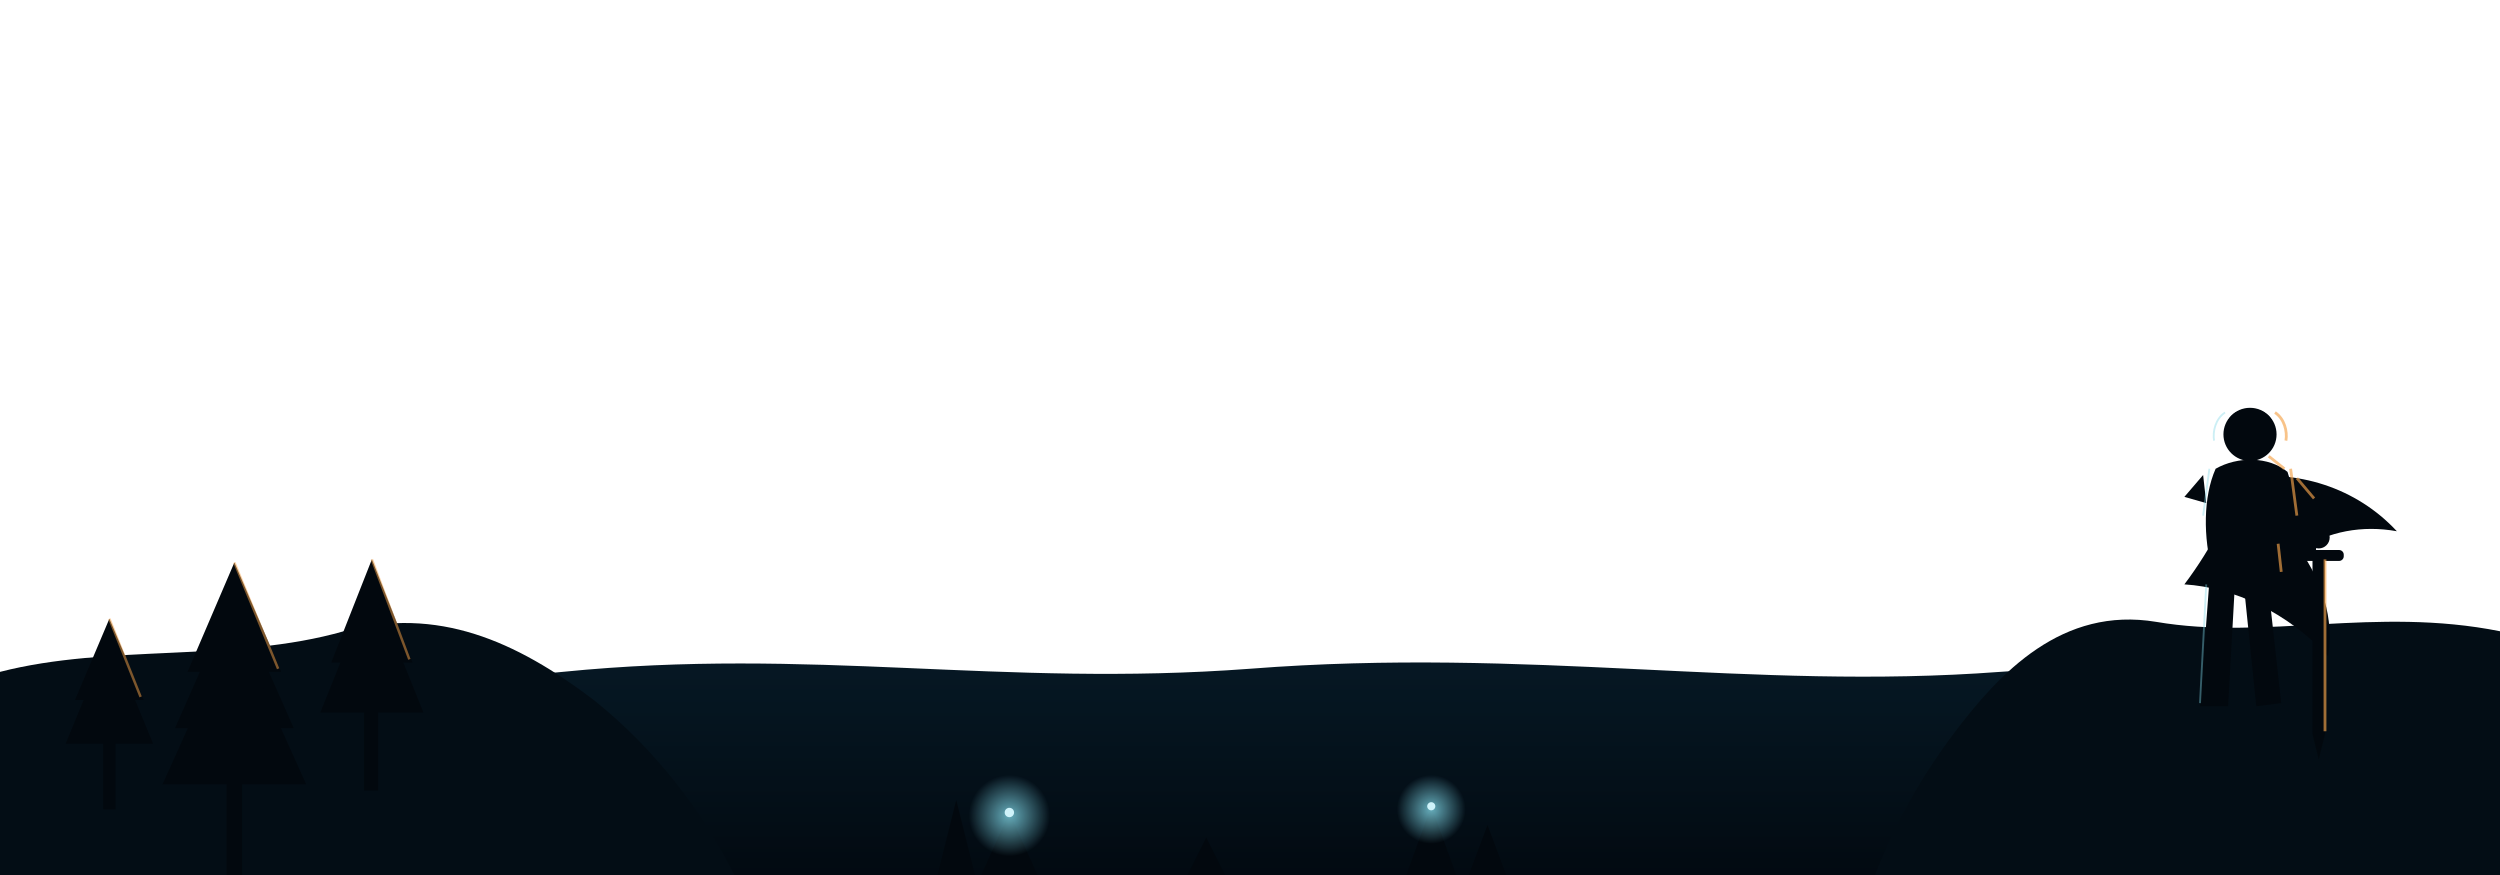
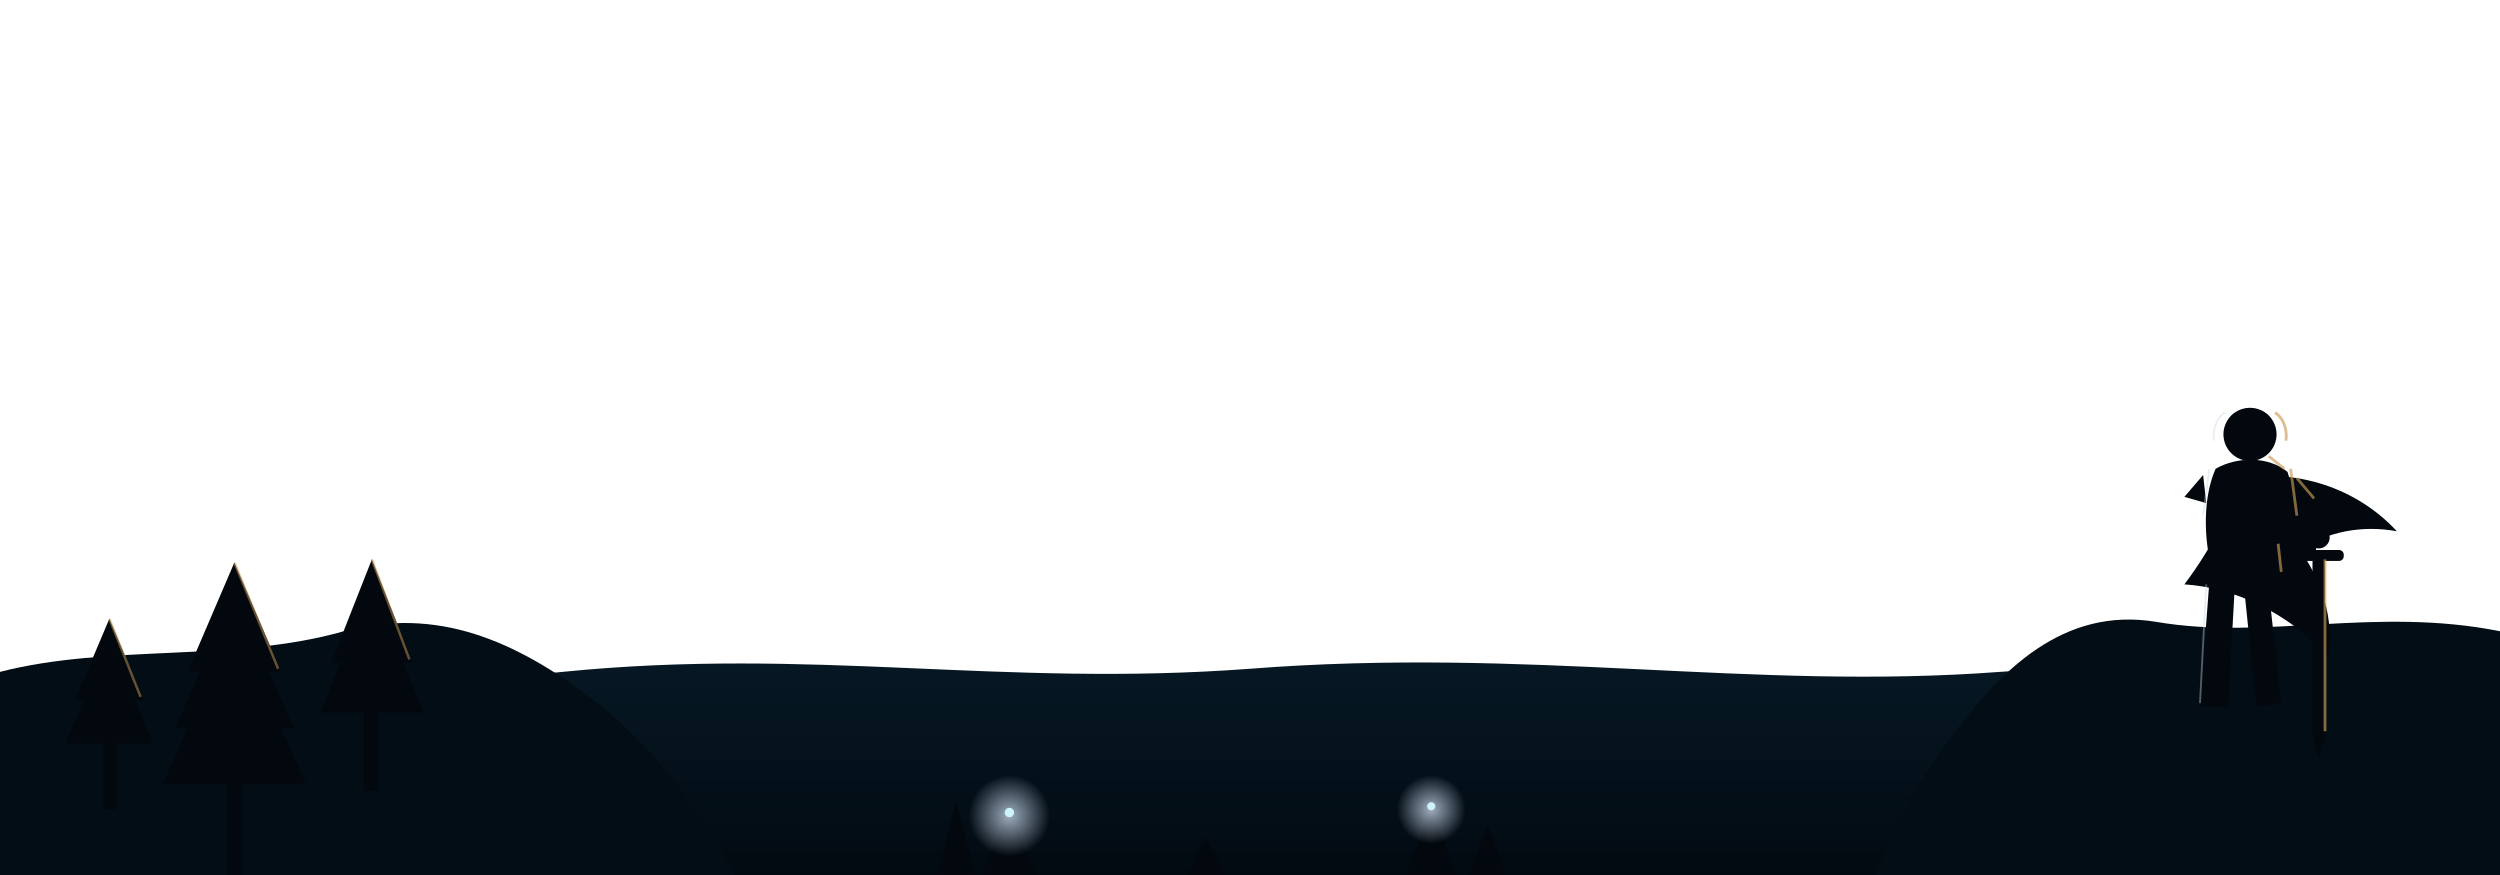
<svg xmlns="http://www.w3.org/2000/svg" viewBox="0 0 1600 560" preserveAspectRatio="xMidYMax slice">
  <defs>
    <linearGradient id="fg-dark" x1="0" y1="0" x2="0" y2="1">
      <stop offset="0" stop-color="#061824" />
      <stop offset="1" stop-color="#020A11" />
    </linearGradient>
    <radialGradient id="fg-plant-glow" cx="50%" cy="50%" r="50%">
-       <stop offset="0" stop-color="#7FD6E6" stop-opacity=".8" />
-       <stop offset="1" stop-color="#7FD6E6" stop-opacity="0" />
+       <stop offset="0" stop-color="#C6D6E8" stop-opacity=".8" />
+       <stop offset="1" stop-color="#C6D6E8" stop-opacity="0" />
    </radialGradient>
  </defs>
  <path d="M0 560V448C120 430 240 442 360 430 520 414 640 440 800 428 980 414 1120 442 1280 430 1420 420 1520 436 1600 424V560Z" fill="url(#fg-dark)" />
  <g>
    <path d="M0 560V430C70 412 150 424 220 404 280 388 330 410 380 448 420 480 450 520 470 560Z" fill="#030D15" />
    <g fill="#02080E">
      <path d="M120 430 150 360 180 430Z" />
      <path d="M112 466 150 380 188 466Z" />
      <path d="M104 502 150 400 196 502Z" />
      <rect x="145" y="496" width="10" height="64" />
      <path d="M212 424 238 358 264 424Z" />
      <path d="M205 456 238 374 271 456Z" />
      <rect x="233" y="450" width="9" height="56" />
      <path d="M48 448 70 396 92 448Z" />
      <path d="M42 476 70 408 98 476Z" />
      <rect x="66" y="470" width="8" height="48" />
    </g>
-     <g stroke="#F5A34A" stroke-width="1.6" opacity=".5" fill="none">
+     <g stroke="#C99B55" stroke-width="1.6" opacity=".5" fill="none">
      <path d="M150 360 178 428" />
      <path d="M238 358 262 422" />
      <path d="M70 396 90 446" />
    </g>
  </g>
  <g>
    <path d="M1600 560V404C1520 388 1450 410 1380 398 1320 388 1280 430 1250 470 1226 502 1210 534 1200 560Z" fill="#030D15" />
    <g fill="#02080E">
      <path d="M1432 306C1470 300 1508 312 1534 340 1512 336 1490 340 1472 352 1486 372 1494 396 1490 420 1464 392 1430 376 1398 374 1416 350 1428 326 1432 306Z" />
      <path d="M1414 372 1408 452 1426 452 1430 380Z" />
      <path d="M1436 374 1444 452 1460 450 1452 378Z" />
      <path d="M1418 300C1432 292 1452 292 1464 302 1470 320 1470 344 1464 366 1448 372 1430 372 1416 366 1410 344 1410 318 1418 300Z" />
      <path d="M1410 304 1398 318 1412 322Z" />
      <path d="M1470 306 1482 320 1468 324Z" />
      <circle cx="1440" cy="278" r="17" />
      <path d="M1425 272C1428 258 1452 258 1455 272Z" />
      <path d="M1466 318C1478 326 1484 340 1482 354L1472 352C1472 340 1468 330 1460 324Z" />
    </g>
    <g fill="#02080E">
      <path d="M1480 356 1488 356 1488 470 1484 486 1480 470Z" />
      <rect x="1468" y="352" width="32" height="7" rx="3" />
      <circle cx="1484" cy="344" r="7" />
    </g>
-     <g stroke="#F5A34A" stroke-width="1.8" opacity=".65" fill="none">
+     <g stroke="#C99B55" stroke-width="1.8" opacity=".65" fill="none">
      <path d="M1456 264C1462 268 1464 276 1463 282" />
      <path d="M1466 300 1470 330" />
      <path d="M1470 306 1481 319" />
      <path d="M1458 348 1460 366" />
      <path d="M1488 358 1488 468" />
      <path d="M1452 292 1462 300" />
    </g>
-     <g stroke="#7FD6E6" stroke-width="1.2" opacity=".4" fill="none">
+     <g stroke="#C6D6E8" stroke-width="1.2" opacity=".4" fill="none">
      <path d="M1424 264C1418 268 1416 276 1417 282" />
      <path d="M1414 300 1410 330" />
      <path d="M1412 374 1408 450" />
    </g>
  </g>
  <g fill="#02080E">
    <path d="M600 560 612 512 624 560Z" />
    <path d="M628 560 646 520 664 560Z" />
    <path d="M900 560 916 516 932 560Z" />
    <path d="M940 560 952 528 964 560Z" />
    <path d="M760 560 772 536 784 560Z" />
  </g>
  <g>
    <circle cx="646" cy="522" r="26" fill="url(#fg-plant-glow)" />
    <circle cx="646" cy="520" r="3" fill="#CFF3FA" />
    <circle cx="916" cy="518" r="22" fill="url(#fg-plant-glow)" />
    <circle cx="916" cy="516" r="2.6" fill="#CFF3FA" />
  </g>
</svg>
